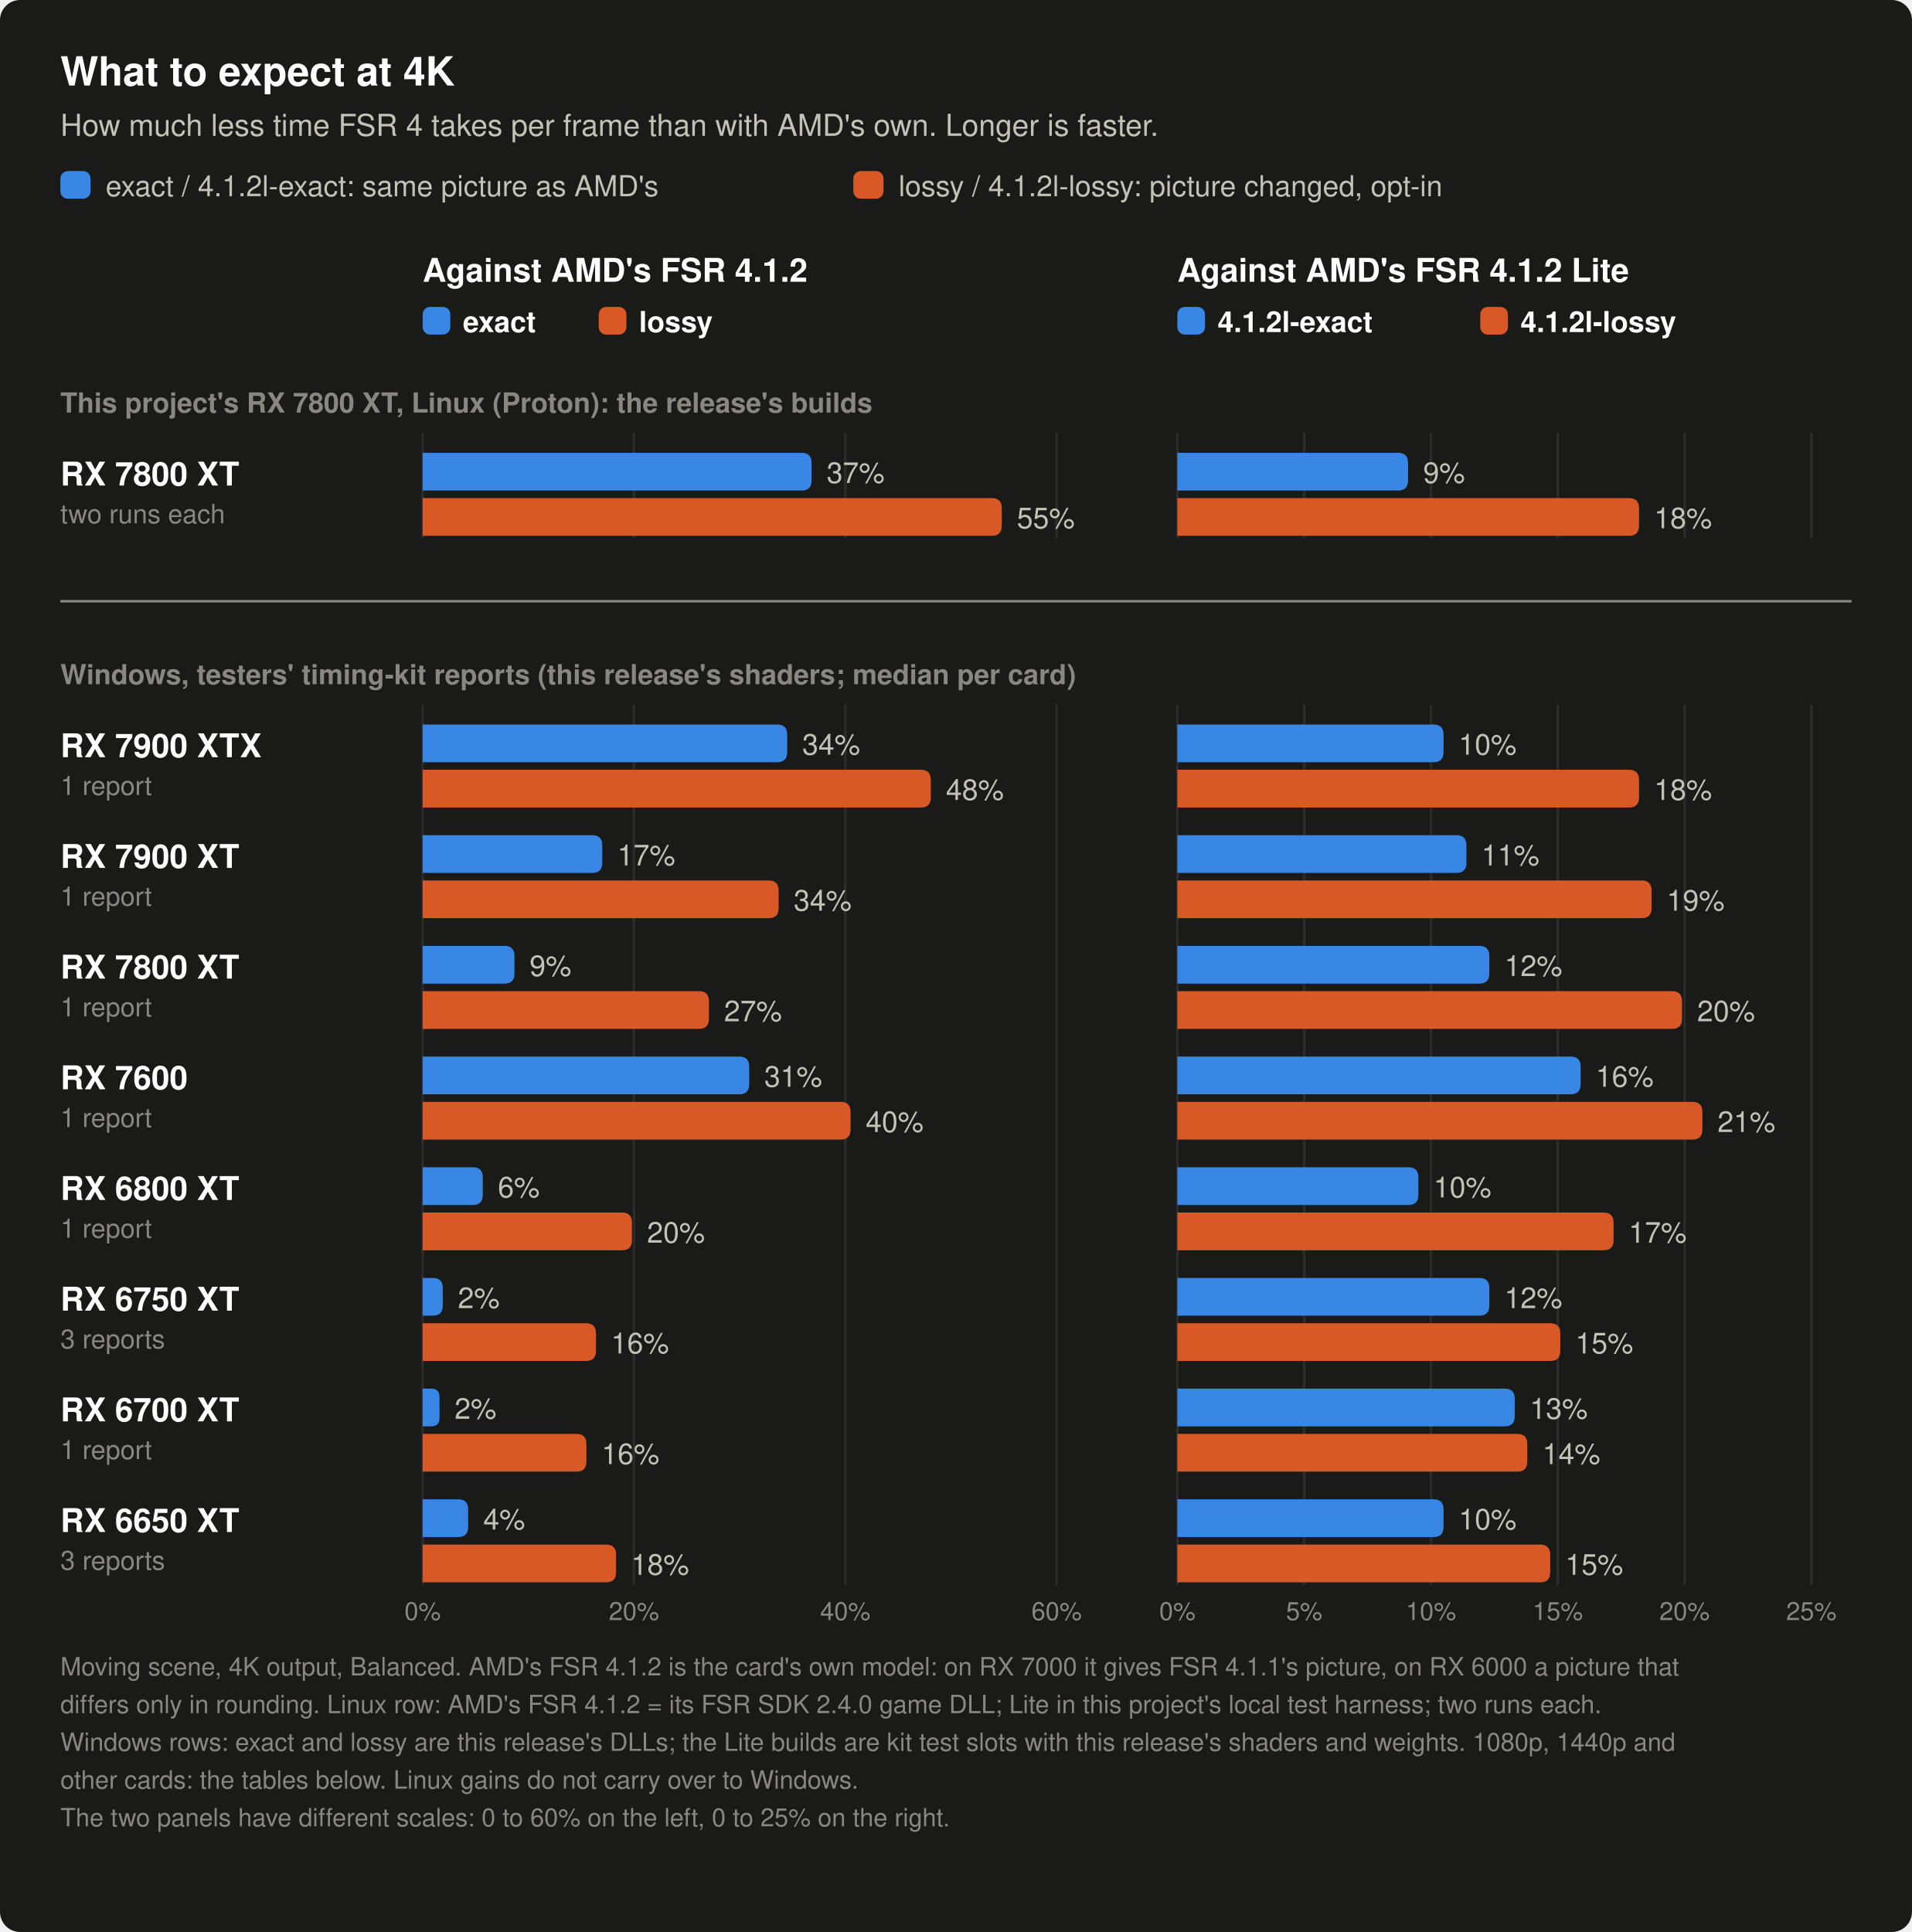
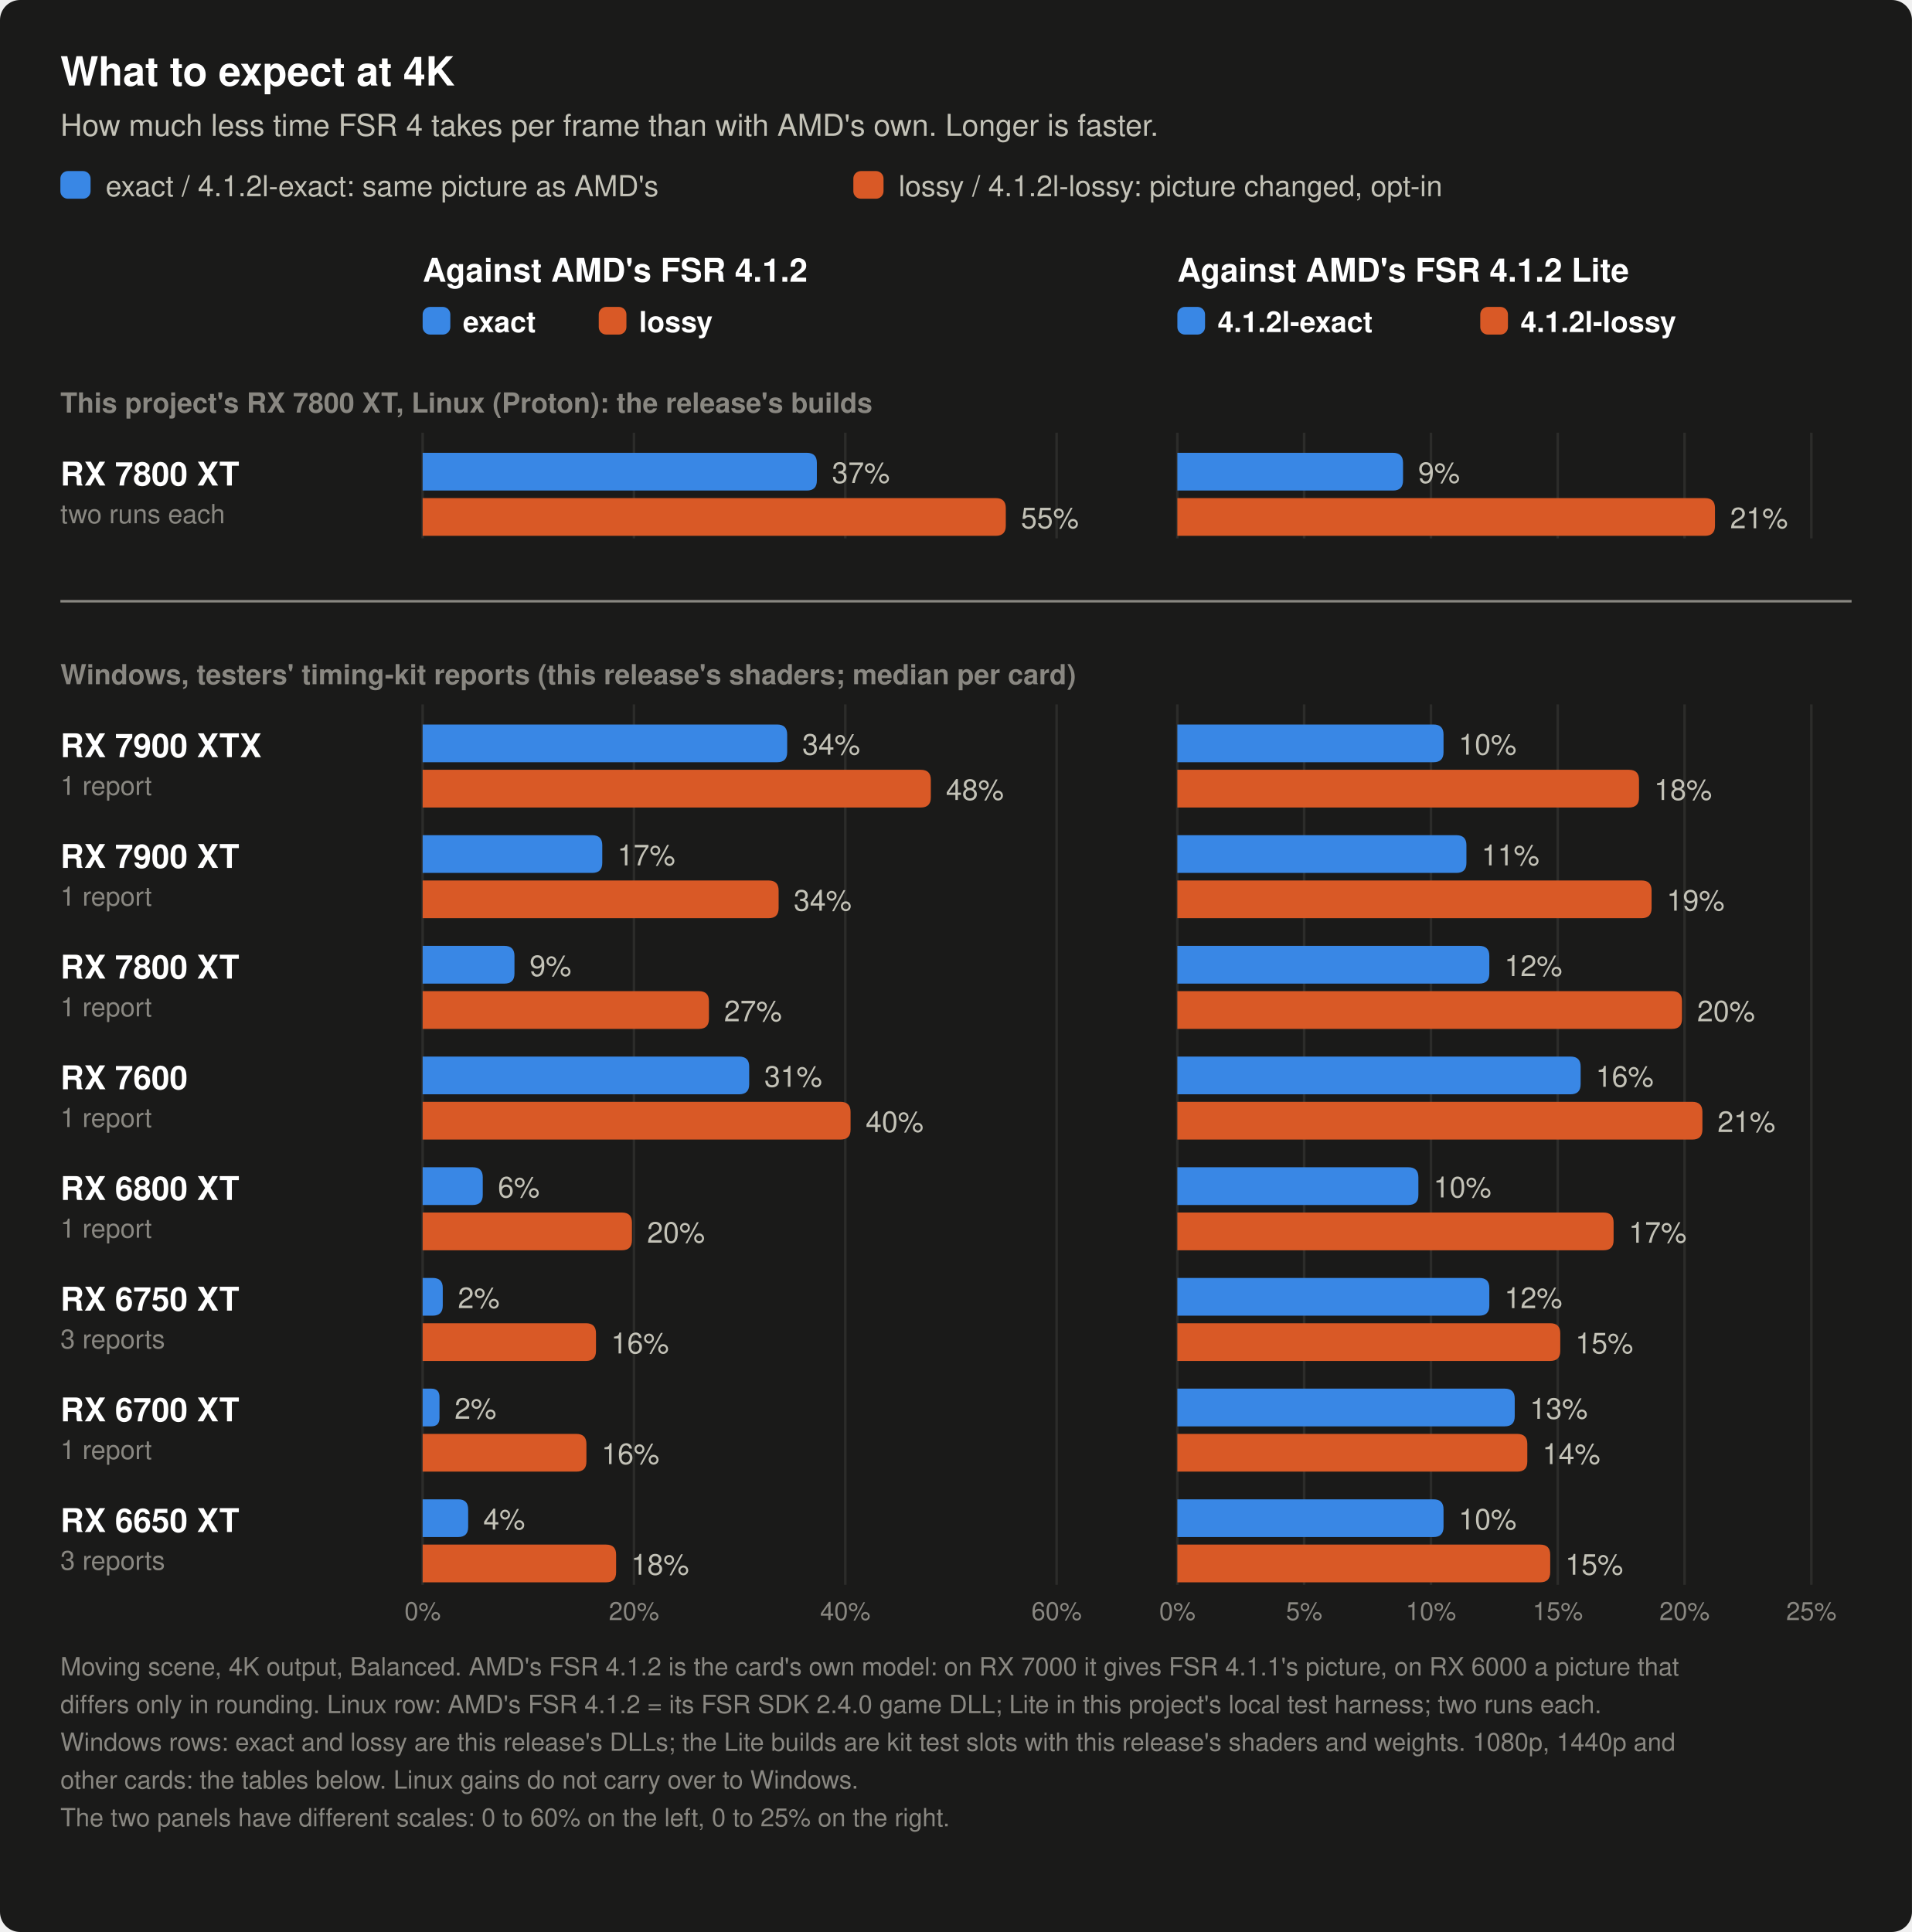
- <svg xmlns="http://www.w3.org/2000/svg" width="760" height="768" viewBox="0 0 760 768" role="img" aria-label="What to expect at 4K: how much less time FSR 4 takes per frame with this project's builds than with AMD's own, card by card, moving scene, Balanced. RX 7800 XT, Linux (this project): exact 37%, lossy 55% less time than AMD's FSR 4.1.2; 4.1.2l-exact 9%, 4.1.2l-lossy 18% less than AMD's Lite. RX 7900 XTX, Windows (1 report): exact 34%, lossy 48% less time than AMD's FSR 4.1.2; 4.1.2l-exact 10%, 4.1.2l-lossy 18% less than AMD's Lite. RX 7900 XT, Windows (1 report): exact 17%, lossy 34% less time than AMD's FSR 4.1.2; 4.1.2l-exact 11%, 4.1.2l-lossy 19% less than AMD's Lite. RX 7800 XT, Windows (1 report): exact 9%, lossy 27% less time than AMD's FSR 4.1.2; 4.1.2l-exact 12%, 4.1.2l-lossy 20% less than AMD's Lite. RX 7600, Windows (1 report): exact 31%, lossy 40% less time than AMD's FSR 4.1.2; 4.1.2l-exact 16%, 4.1.2l-lossy 21% less than AMD's Lite. RX 6800 XT, Windows (1 report): exact 6%, lossy 20% less time than AMD's FSR 4.1.2; 4.1.2l-exact 10%, 4.1.2l-lossy 17% less than AMD's Lite. RX 6750 XT, Windows (3 reports): exact 2%, lossy 16% less time than AMD's FSR 4.1.2; 4.1.2l-exact 12%, 4.1.2l-lossy 15% less than AMD's Lite. RX 6700 XT, Windows (1 report): exact 2%, lossy 16% less time than AMD's FSR 4.1.2; 4.1.2l-exact 13%, 4.1.2l-lossy 14% less than AMD's Lite. RX 6650 XT, Windows (3 reports): exact 4%, lossy 18% less time than AMD's FSR 4.1.2; 4.1.2l-exact 10%, 4.1.2l-lossy 15% less than AMD's Lite. The Windows rows come from testers' timing-kit reports with this release's shaders. Other resolutions give other numbers.">
+ <svg xmlns="http://www.w3.org/2000/svg" width="760" height="768" viewBox="0 0 760 768" role="img" aria-label="What to expect at 4K: how much less time FSR 4 takes per frame with this project's builds than with AMD's own, card by card, moving scene, Balanced. RX 7800 XT, Linux (this project): exact 37%, lossy 55% less time than AMD's FSR 4.1.2; 4.1.2l-exact 9%, 4.1.2l-lossy 21% less than AMD's Lite. RX 7900 XTX, Windows (1 report): exact 34%, lossy 48% less time than AMD's FSR 4.1.2; 4.1.2l-exact 10%, 4.1.2l-lossy 18% less than AMD's Lite. RX 7900 XT, Windows (1 report): exact 17%, lossy 34% less time than AMD's FSR 4.1.2; 4.1.2l-exact 11%, 4.1.2l-lossy 19% less than AMD's Lite. RX 7800 XT, Windows (1 report): exact 9%, lossy 27% less time than AMD's FSR 4.1.2; 4.1.2l-exact 12%, 4.1.2l-lossy 20% less than AMD's Lite. RX 7600, Windows (1 report): exact 31%, lossy 40% less time than AMD's FSR 4.1.2; 4.1.2l-exact 16%, 4.1.2l-lossy 21% less than AMD's Lite. RX 6800 XT, Windows (1 report): exact 6%, lossy 20% less time than AMD's FSR 4.1.2; 4.1.2l-exact 10%, 4.1.2l-lossy 17% less than AMD's Lite. RX 6750 XT, Windows (3 reports): exact 2%, lossy 16% less time than AMD's FSR 4.1.2; 4.1.2l-exact 12%, 4.1.2l-lossy 15% less than AMD's Lite. RX 6700 XT, Windows (1 report): exact 2%, lossy 16% less time than AMD's FSR 4.1.2; 4.1.2l-exact 13%, 4.1.2l-lossy 14% less than AMD's Lite. RX 6650 XT, Windows (3 reports): exact 4%, lossy 18% less time than AMD's FSR 4.1.2; 4.1.2l-exact 10%, 4.1.2l-lossy 15% less than AMD's Lite. The Windows rows come from testers' timing-kit reports with this release's shaders. Other resolutions give other numbers.">
  <rect width="760" height="768" rx="8" fill="#1a1a19" />
  <text x="24.0" y="34.0" font-family="-apple-system, 'Segoe UI', Helvetica, Arial, sans-serif" font-size="16" font-weight="600" text-anchor="start" fill="#ffffff">What to expect at 4K</text>
  <text x="24.0" y="54.0" font-family="-apple-system, 'Segoe UI', Helvetica, Arial, sans-serif" font-size="12" text-anchor="start" fill="#c3c2b7">How much less time FSR 4 takes per frame than with AMD's own. Longer is faster.</text>
  <rect x="24" y="68" width="12" height="11" rx="3" fill="#3987e5" />
  <text x="42.0" y="78.0" font-family="-apple-system, 'Segoe UI', Helvetica, Arial, sans-serif" font-size="11.5" text-anchor="start" fill="#c3c2b7">exact / 4.1.2l-exact: same picture as AMD's</text>
  <rect x="339.2" y="68" width="12" height="11" rx="3" fill="#d95926" />
  <text x="357.2" y="78.0" font-family="-apple-system, 'Segoe UI', Helvetica, Arial, sans-serif" font-size="11.5" text-anchor="start" fill="#c3c2b7">lossy / 4.1.2l-lossy: picture changed, opt-in</text>
  <text x="168.0" y="112.0" font-family="-apple-system, 'Segoe UI', Helvetica, Arial, sans-serif" font-size="13" font-weight="600" text-anchor="start" fill="#ffffff">Against AMD's FSR 4.1.2</text>
  <rect x="168" y="122" width="11" height="11" rx="3" fill="#3987e5" />
  <text x="184.0" y="132.0" font-family="-apple-system, 'Segoe UI', Helvetica, Arial, sans-serif" font-size="11.5" font-weight="600" text-anchor="start" fill="#ffffff">exact</text>
  <rect x="238.0" y="122" width="11" height="11" rx="3" fill="#d95926" />
  <text x="254.0" y="132.0" font-family="-apple-system, 'Segoe UI', Helvetica, Arial, sans-serif" font-size="11.5" font-weight="600" text-anchor="start" fill="#ffffff">lossy</text>
  <text x="468.0" y="112.0" font-family="-apple-system, 'Segoe UI', Helvetica, Arial, sans-serif" font-size="13" font-weight="600" text-anchor="start" fill="#ffffff">Against AMD's FSR 4.1.2 Lite</text>
  <rect x="468" y="122" width="11" height="11" rx="3" fill="#3987e5" />
  <text x="484.0" y="132.0" font-family="-apple-system, 'Segoe UI', Helvetica, Arial, sans-serif" font-size="11.5" font-weight="600" text-anchor="start" fill="#ffffff">4.1.2l-exact</text>
  <rect x="588.4" y="122" width="11" height="11" rx="3" fill="#d95926" />
  <text x="604.4" y="132.0" font-family="-apple-system, 'Segoe UI', Helvetica, Arial, sans-serif" font-size="11.5" font-weight="600" text-anchor="start" fill="#ffffff">4.1.2l-lossy</text>
  <text x="24.0" y="164.0" font-family="-apple-system, 'Segoe UI', Helvetica, Arial, sans-serif" font-size="11" font-weight="600" text-anchor="start" fill="#898781">This project's RX 7800 XT, Linux (Proton): the release's builds</text>
  <line x1="168.0" y1="172" x2="168.0" y2="214" stroke="#2c2c2a" stroke-width="1" />
  <line x1="168.0" y1="280" x2="168.0" y2="630" stroke="#2c2c2a" stroke-width="1" />
  <text x="168.0" y="644.0" font-family="-apple-system, 'Segoe UI', Helvetica, Arial, sans-serif" font-size="10" text-anchor="middle" fill="#898781">0%</text>
  <line x1="252.0" y1="172" x2="252.0" y2="214" stroke="#2c2c2a" stroke-width="1" />
  <line x1="252.0" y1="280" x2="252.0" y2="630" stroke="#2c2c2a" stroke-width="1" />
  <text x="252.0" y="644.0" font-family="-apple-system, 'Segoe UI', Helvetica, Arial, sans-serif" font-size="10" text-anchor="middle" fill="#898781">20%</text>
  <line x1="336.0" y1="172" x2="336.0" y2="214" stroke="#2c2c2a" stroke-width="1" />
  <line x1="336.0" y1="280" x2="336.0" y2="630" stroke="#2c2c2a" stroke-width="1" />
  <text x="336.0" y="644.0" font-family="-apple-system, 'Segoe UI', Helvetica, Arial, sans-serif" font-size="10" text-anchor="middle" fill="#898781">40%</text>
  <line x1="420.0" y1="172" x2="420.0" y2="214" stroke="#2c2c2a" stroke-width="1" />
  <line x1="420.0" y1="280" x2="420.0" y2="630" stroke="#2c2c2a" stroke-width="1" />
  <text x="420.0" y="644.0" font-family="-apple-system, 'Segoe UI', Helvetica, Arial, sans-serif" font-size="10" text-anchor="middle" fill="#898781">60%</text>
  <line x1="468.0" y1="172" x2="468.0" y2="214" stroke="#2c2c2a" stroke-width="1" />
  <line x1="468.0" y1="280" x2="468.0" y2="630" stroke="#2c2c2a" stroke-width="1" />
  <text x="468.0" y="644.0" font-family="-apple-system, 'Segoe UI', Helvetica, Arial, sans-serif" font-size="10" text-anchor="middle" fill="#898781">0%</text>
  <line x1="518.4" y1="172" x2="518.4" y2="214" stroke="#2c2c2a" stroke-width="1" />
  <line x1="518.4" y1="280" x2="518.4" y2="630" stroke="#2c2c2a" stroke-width="1" />
  <text x="518.4" y="644.0" font-family="-apple-system, 'Segoe UI', Helvetica, Arial, sans-serif" font-size="10" text-anchor="middle" fill="#898781">5%</text>
  <line x1="568.8" y1="172" x2="568.8" y2="214" stroke="#2c2c2a" stroke-width="1" />
  <line x1="568.8" y1="280" x2="568.8" y2="630" stroke="#2c2c2a" stroke-width="1" />
  <text x="568.8" y="644.0" font-family="-apple-system, 'Segoe UI', Helvetica, Arial, sans-serif" font-size="10" text-anchor="middle" fill="#898781">10%</text>
  <line x1="619.2" y1="172" x2="619.2" y2="214" stroke="#2c2c2a" stroke-width="1" />
  <line x1="619.2" y1="280" x2="619.2" y2="630" stroke="#2c2c2a" stroke-width="1" />
  <text x="619.2" y="644.0" font-family="-apple-system, 'Segoe UI', Helvetica, Arial, sans-serif" font-size="10" text-anchor="middle" fill="#898781">15%</text>
  <line x1="669.6" y1="172" x2="669.6" y2="214" stroke="#2c2c2a" stroke-width="1" />
  <line x1="669.6" y1="280" x2="669.6" y2="630" stroke="#2c2c2a" stroke-width="1" />
  <text x="669.6" y="644.0" font-family="-apple-system, 'Segoe UI', Helvetica, Arial, sans-serif" font-size="10" text-anchor="middle" fill="#898781">20%</text>
  <line x1="720.0" y1="172" x2="720.0" y2="214" stroke="#2c2c2a" stroke-width="1" />
  <line x1="720.0" y1="280" x2="720.0" y2="630" stroke="#2c2c2a" stroke-width="1" />
  <text x="720.0" y="644.0" font-family="-apple-system, 'Segoe UI', Helvetica, Arial, sans-serif" font-size="10" text-anchor="middle" fill="#898781">25%</text>
  <line x1="24" y1="239" x2="736" y2="239" stroke="#898781" stroke-width="1" />
  <text x="24.0" y="272.0" font-family="-apple-system, 'Segoe UI', Helvetica, Arial, sans-serif" font-size="11" font-weight="600" text-anchor="start" fill="#898781">Windows, testers' timing-kit reports (this release's shaders; median per card)</text>
  <text x="24.0" y="193.0" font-family="-apple-system, 'Segoe UI', Helvetica, Arial, sans-serif" font-size="13" font-weight="600" text-anchor="start" fill="#ffffff">RX 7800 XT</text>
  <text x="24.0" y="208.0" font-family="-apple-system, 'Segoe UI', Helvetica, Arial, sans-serif" font-size="10.5" text-anchor="start" fill="#898781">two runs each</text>
-   <path d="M168,180 H318.6 Q322.6,180 322.6,184 V191 Q322.6,195 318.6,195 H168 Z" fill="#3987e5" />
-   <text x="328.6" y="192.0" font-family="-apple-system, 'Segoe UI', Helvetica, Arial, sans-serif" font-size="11.5" text-anchor="start" fill="#c3c2b7">37%</text>
-   <path d="M168,198 H394.2 Q398.2,198 398.2,202 V209 Q398.2,213 394.2,213 H168 Z" fill="#d95926" />
-   <text x="404.2" y="210.0" font-family="-apple-system, 'Segoe UI', Helvetica, Arial, sans-serif" font-size="11.5" text-anchor="start" fill="#c3c2b7">55%</text>
-   <path d="M468,180 H555.7 Q559.7,180 559.7,184 V191 Q559.7,195 555.7,195 H468 Z" fill="#3987e5" />
-   <text x="565.7" y="192.0" font-family="-apple-system, 'Segoe UI', Helvetica, Arial, sans-serif" font-size="11.5" text-anchor="start" fill="#c3c2b7">9%</text>
-   <path d="M468,198 H647.5 Q651.5,198 651.5,202 V209 Q651.5,213 647.5,213 H468 Z" fill="#d95926" />
-   <text x="657.5" y="210.0" font-family="-apple-system, 'Segoe UI', Helvetica, Arial, sans-serif" font-size="11.5" text-anchor="start" fill="#c3c2b7">18%</text>
+   <path d="M168,180 H320.7 Q324.7,180 324.7,184 V191 Q324.7,195 320.7,195 H168 Z" fill="#3987e5" />
+   <text x="330.7" y="192.0" font-family="-apple-system, 'Segoe UI', Helvetica, Arial, sans-serif" font-size="11.5" text-anchor="start" fill="#c3c2b7">37%</text>
+   <path d="M168,198 H395.8 Q399.8,198 399.8,202 V209 Q399.8,213 395.8,213 H168 Z" fill="#d95926" />
+   <text x="405.8" y="210.0" font-family="-apple-system, 'Segoe UI', Helvetica, Arial, sans-serif" font-size="11.5" text-anchor="start" fill="#c3c2b7">55%</text>
+   <path d="M468,180 H553.7 Q557.7,180 557.7,184 V191 Q557.7,195 553.7,195 H468 Z" fill="#3987e5" />
+   <text x="563.7" y="192.0" font-family="-apple-system, 'Segoe UI', Helvetica, Arial, sans-serif" font-size="11.5" text-anchor="start" fill="#c3c2b7">9%</text>
+   <path d="M468,198 H677.7 Q681.7,198 681.7,202 V209 Q681.7,213 677.7,213 H468 Z" fill="#d95926" />
+   <text x="687.7" y="210.0" font-family="-apple-system, 'Segoe UI', Helvetica, Arial, sans-serif" font-size="11.5" text-anchor="start" fill="#c3c2b7">21%</text>
  <text x="24.0" y="301.0" font-family="-apple-system, 'Segoe UI', Helvetica, Arial, sans-serif" font-size="13" font-weight="600" text-anchor="start" fill="#ffffff">RX 7900 XTX</text>
  <text x="24.0" y="316.0" font-family="-apple-system, 'Segoe UI', Helvetica, Arial, sans-serif" font-size="10.5" text-anchor="start" fill="#898781">1 report</text>
  <path d="M168,288 H308.9 Q312.9,288 312.9,292 V299 Q312.9,303 308.9,303 H168 Z" fill="#3987e5" />
  <text x="318.9" y="300.0" font-family="-apple-system, 'Segoe UI', Helvetica, Arial, sans-serif" font-size="11.5" text-anchor="start" fill="#c3c2b7">34%</text>
  <path d="M168,306 H366.0 Q370.0,306 370.0,310 V317 Q370.0,321 366.0,321 H168 Z" fill="#d95926" />
  <text x="376.0" y="318.0" font-family="-apple-system, 'Segoe UI', Helvetica, Arial, sans-serif" font-size="11.5" text-anchor="start" fill="#c3c2b7">48%</text>
  <path d="M468,288 H569.8 Q573.8,288 573.8,292 V299 Q573.8,303 569.8,303 H468 Z" fill="#3987e5" />
  <text x="579.8" y="300.0" font-family="-apple-system, 'Segoe UI', Helvetica, Arial, sans-serif" font-size="11.5" text-anchor="start" fill="#c3c2b7">10%</text>
  <path d="M468,306 H647.5 Q651.5,306 651.5,310 V317 Q651.5,321 647.5,321 H468 Z" fill="#d95926" />
  <text x="657.5" y="318.0" font-family="-apple-system, 'Segoe UI', Helvetica, Arial, sans-serif" font-size="11.5" text-anchor="start" fill="#c3c2b7">18%</text>
  <text x="24.0" y="345.0" font-family="-apple-system, 'Segoe UI', Helvetica, Arial, sans-serif" font-size="13" font-weight="600" text-anchor="start" fill="#ffffff">RX 7900 XT</text>
  <text x="24.0" y="360.0" font-family="-apple-system, 'Segoe UI', Helvetica, Arial, sans-serif" font-size="10.5" text-anchor="start" fill="#898781">1 report</text>
  <path d="M168,332 H235.4 Q239.4,332 239.4,336 V343 Q239.4,347 235.4,347 H168 Z" fill="#3987e5" />
  <text x="245.4" y="344.0" font-family="-apple-system, 'Segoe UI', Helvetica, Arial, sans-serif" font-size="11.5" text-anchor="start" fill="#c3c2b7">17%</text>
  <path d="M168,350 H305.5 Q309.5,350 309.5,354 V361 Q309.5,365 305.5,365 H168 Z" fill="#d95926" />
  <text x="315.5" y="362.0" font-family="-apple-system, 'Segoe UI', Helvetica, Arial, sans-serif" font-size="11.5" text-anchor="start" fill="#c3c2b7">34%</text>
  <path d="M468,332 H578.9 Q582.9,332 582.9,336 V343 Q582.9,347 578.9,347 H468 Z" fill="#3987e5" />
  <text x="588.9" y="344.0" font-family="-apple-system, 'Segoe UI', Helvetica, Arial, sans-serif" font-size="11.5" text-anchor="start" fill="#c3c2b7">11%</text>
  <path d="M468,350 H652.5 Q656.5,350 656.5,354 V361 Q656.5,365 652.5,365 H468 Z" fill="#d95926" />
  <text x="662.5" y="362.0" font-family="-apple-system, 'Segoe UI', Helvetica, Arial, sans-serif" font-size="11.5" text-anchor="start" fill="#c3c2b7">19%</text>
  <text x="24.0" y="389.0" font-family="-apple-system, 'Segoe UI', Helvetica, Arial, sans-serif" font-size="13" font-weight="600" text-anchor="start" fill="#ffffff">RX 7800 XT</text>
  <text x="24.0" y="404.0" font-family="-apple-system, 'Segoe UI', Helvetica, Arial, sans-serif" font-size="10.5" text-anchor="start" fill="#898781">1 report</text>
  <path d="M168,376 H200.5 Q204.5,376 204.5,380 V387 Q204.5,391 200.5,391 H168 Z" fill="#3987e5" />
  <text x="210.5" y="388.0" font-family="-apple-system, 'Segoe UI', Helvetica, Arial, sans-serif" font-size="11.5" text-anchor="start" fill="#c3c2b7">9%</text>
  <path d="M168,394 H277.8 Q281.8,394 281.8,398 V405 Q281.8,409 277.8,409 H168 Z" fill="#d95926" />
  <text x="287.8" y="406.0" font-family="-apple-system, 'Segoe UI', Helvetica, Arial, sans-serif" font-size="11.5" text-anchor="start" fill="#c3c2b7">27%</text>
  <path d="M468,376 H588.0 Q592.0,376 592.0,380 V387 Q592.0,391 588.0,391 H468 Z" fill="#3987e5" />
  <text x="598.0" y="388.0" font-family="-apple-system, 'Segoe UI', Helvetica, Arial, sans-serif" font-size="11.5" text-anchor="start" fill="#c3c2b7">12%</text>
  <path d="M468,394 H664.6 Q668.6,394 668.6,398 V405 Q668.6,409 664.6,409 H468 Z" fill="#d95926" />
  <text x="674.6" y="406.0" font-family="-apple-system, 'Segoe UI', Helvetica, Arial, sans-serif" font-size="11.5" text-anchor="start" fill="#c3c2b7">20%</text>
  <text x="24.0" y="433.0" font-family="-apple-system, 'Segoe UI', Helvetica, Arial, sans-serif" font-size="13" font-weight="600" text-anchor="start" fill="#ffffff">RX 7600</text>
  <text x="24.0" y="448.0" font-family="-apple-system, 'Segoe UI', Helvetica, Arial, sans-serif" font-size="10.5" text-anchor="start" fill="#898781">1 report</text>
  <path d="M168,420 H293.8 Q297.8,420 297.8,424 V431 Q297.8,435 293.8,435 H168 Z" fill="#3987e5" />
  <text x="303.8" y="432.0" font-family="-apple-system, 'Segoe UI', Helvetica, Arial, sans-serif" font-size="11.5" text-anchor="start" fill="#c3c2b7">31%</text>
  <path d="M168,438 H334.1 Q338.1,438 338.1,442 V449 Q338.1,453 334.1,453 H168 Z" fill="#d95926" />
  <text x="344.1" y="450.0" font-family="-apple-system, 'Segoe UI', Helvetica, Arial, sans-serif" font-size="11.5" text-anchor="start" fill="#c3c2b7">40%</text>
  <path d="M468,420 H624.3 Q628.3,420 628.3,424 V431 Q628.3,435 624.3,435 H468 Z" fill="#3987e5" />
  <text x="634.3" y="432.0" font-family="-apple-system, 'Segoe UI', Helvetica, Arial, sans-serif" font-size="11.5" text-anchor="start" fill="#c3c2b7">16%</text>
  <path d="M468,438 H672.7 Q676.7,438 676.7,442 V449 Q676.7,453 672.7,453 H468 Z" fill="#d95926" />
  <text x="682.7" y="450.0" font-family="-apple-system, 'Segoe UI', Helvetica, Arial, sans-serif" font-size="11.5" text-anchor="start" fill="#c3c2b7">21%</text>
  <text x="24.0" y="477.0" font-family="-apple-system, 'Segoe UI', Helvetica, Arial, sans-serif" font-size="13" font-weight="600" text-anchor="start" fill="#ffffff">RX 6800 XT</text>
  <text x="24.0" y="492.0" font-family="-apple-system, 'Segoe UI', Helvetica, Arial, sans-serif" font-size="10.5" text-anchor="start" fill="#898781">1 report</text>
  <path d="M168,464 H187.9 Q191.9,464 191.9,468 V475 Q191.9,479 187.9,479 H168 Z" fill="#3987e5" />
  <text x="197.9" y="476.0" font-family="-apple-system, 'Segoe UI', Helvetica, Arial, sans-serif" font-size="11.5" text-anchor="start" fill="#c3c2b7">6%</text>
  <path d="M168,482 H247.2 Q251.2,482 251.2,486 V493 Q251.2,497 247.2,497 H168 Z" fill="#d95926" />
  <text x="257.2" y="494.0" font-family="-apple-system, 'Segoe UI', Helvetica, Arial, sans-serif" font-size="11.5" text-anchor="start" fill="#c3c2b7">20%</text>
  <path d="M468,464 H559.8 Q563.8,464 563.8,468 V475 Q563.8,479 559.8,479 H468 Z" fill="#3987e5" />
  <text x="569.8" y="476.0" font-family="-apple-system, 'Segoe UI', Helvetica, Arial, sans-serif" font-size="11.5" text-anchor="start" fill="#c3c2b7">10%</text>
  <path d="M468,482 H637.4 Q641.4,482 641.4,486 V493 Q641.4,497 637.4,497 H468 Z" fill="#d95926" />
  <text x="647.4" y="494.0" font-family="-apple-system, 'Segoe UI', Helvetica, Arial, sans-serif" font-size="11.5" text-anchor="start" fill="#c3c2b7">17%</text>
  <text x="24.0" y="521.0" font-family="-apple-system, 'Segoe UI', Helvetica, Arial, sans-serif" font-size="13" font-weight="600" text-anchor="start" fill="#ffffff">RX 6750 XT</text>
  <text x="24.0" y="536.0" font-family="-apple-system, 'Segoe UI', Helvetica, Arial, sans-serif" font-size="10.5" text-anchor="start" fill="#898781">3 reports</text>
  <path d="M168,508 H172.0 Q176.0,508 176.0,511.99 V519.01 Q176.0,523 172.0,523 H168 Z" fill="#3987e5" />
  <text x="182.0" y="520.0" font-family="-apple-system, 'Segoe UI', Helvetica, Arial, sans-serif" font-size="11.5" text-anchor="start" fill="#c3c2b7">2%</text>
  <path d="M168,526 H232.9 Q236.9,526 236.9,530 V537 Q236.9,541 232.9,541 H168 Z" fill="#d95926" />
  <text x="242.9" y="538.0" font-family="-apple-system, 'Segoe UI', Helvetica, Arial, sans-serif" font-size="11.5" text-anchor="start" fill="#c3c2b7">16%</text>
  <path d="M468,508 H588.0 Q592.0,508 592.0,512 V519 Q592.0,523 588.0,523 H468 Z" fill="#3987e5" />
  <text x="598.0" y="520.0" font-family="-apple-system, 'Segoe UI', Helvetica, Arial, sans-serif" font-size="11.5" text-anchor="start" fill="#c3c2b7">12%</text>
  <path d="M468,526 H616.2 Q620.2,526 620.2,530 V537 Q620.2,541 616.2,541 H468 Z" fill="#d95926" />
  <text x="626.2" y="538.0" font-family="-apple-system, 'Segoe UI', Helvetica, Arial, sans-serif" font-size="11.5" text-anchor="start" fill="#c3c2b7">15%</text>
  <text x="24.0" y="565.0" font-family="-apple-system, 'Segoe UI', Helvetica, Arial, sans-serif" font-size="13" font-weight="600" text-anchor="start" fill="#ffffff">RX 6700 XT</text>
  <text x="24.0" y="580.0" font-family="-apple-system, 'Segoe UI', Helvetica, Arial, sans-serif" font-size="10.5" text-anchor="start" fill="#898781">1 report</text>
  <path d="M168,552 H171.4 Q174.7,552 174.7,555.36 V563.64 Q174.7,567 171.4,567 H168 Z" fill="#3987e5" />
  <text x="180.7" y="564.0" font-family="-apple-system, 'Segoe UI', Helvetica, Arial, sans-serif" font-size="11.5" text-anchor="start" fill="#c3c2b7">2%</text>
  <path d="M168,570 H229.1 Q233.1,570 233.1,574 V581 Q233.1,585 229.1,585 H168 Z" fill="#d95926" />
  <text x="239.1" y="582.0" font-family="-apple-system, 'Segoe UI', Helvetica, Arial, sans-serif" font-size="11.5" text-anchor="start" fill="#c3c2b7">16%</text>
  <path d="M468,552 H598.1 Q602.1,552 602.1,556 V563 Q602.1,567 598.1,567 H468 Z" fill="#3987e5" />
  <text x="608.1" y="564.0" font-family="-apple-system, 'Segoe UI', Helvetica, Arial, sans-serif" font-size="11.5" text-anchor="start" fill="#c3c2b7">13%</text>
  <path d="M468,570 H603.1 Q607.1,570 607.1,574 V581 Q607.1,585 603.1,585 H468 Z" fill="#d95926" />
  <text x="613.1" y="582.0" font-family="-apple-system, 'Segoe UI', Helvetica, Arial, sans-serif" font-size="11.5" text-anchor="start" fill="#c3c2b7">14%</text>
  <text x="24.0" y="609.0" font-family="-apple-system, 'Segoe UI', Helvetica, Arial, sans-serif" font-size="13" font-weight="600" text-anchor="start" fill="#ffffff">RX 6650 XT</text>
  <text x="24.0" y="624.0" font-family="-apple-system, 'Segoe UI', Helvetica, Arial, sans-serif" font-size="10.5" text-anchor="start" fill="#898781">3 reports</text>
  <path d="M168,596 H182.1 Q186.1,596 186.1,600 V607 Q186.1,611 182.1,611 H168 Z" fill="#3987e5" />
  <text x="192.1" y="608.0" font-family="-apple-system, 'Segoe UI', Helvetica, Arial, sans-serif" font-size="11.5" text-anchor="start" fill="#c3c2b7">4%</text>
  <path d="M168,614 H240.9 Q244.9,614 244.9,618 V625 Q244.9,629 240.9,629 H168 Z" fill="#d95926" />
  <text x="250.9" y="626.0" font-family="-apple-system, 'Segoe UI', Helvetica, Arial, sans-serif" font-size="11.5" text-anchor="start" fill="#c3c2b7">18%</text>
  <path d="M468,596 H569.8 Q573.8,596 573.8,600 V607 Q573.8,611 569.8,611 H468 Z" fill="#3987e5" />
  <text x="579.8" y="608.0" font-family="-apple-system, 'Segoe UI', Helvetica, Arial, sans-serif" font-size="11.5" text-anchor="start" fill="#c3c2b7">10%</text>
  <path d="M468,614 H612.2 Q616.2,614 616.2,618 V625 Q616.2,629 612.2,629 H468 Z" fill="#d95926" />
  <text x="622.2" y="626.0" font-family="-apple-system, 'Segoe UI', Helvetica, Arial, sans-serif" font-size="11.5" text-anchor="start" fill="#c3c2b7">15%</text>
  <text x="24.0" y="666.0" font-family="-apple-system, 'Segoe UI', Helvetica, Arial, sans-serif" font-size="10" text-anchor="start" fill="#898781">Moving scene, 4K output, Balanced. AMD's FSR 4.1.2 is the card's own model: on RX 7000 it gives FSR 4.1.1's picture, on RX 6000 a picture that</text>
  <text x="24.0" y="681.0" font-family="-apple-system, 'Segoe UI', Helvetica, Arial, sans-serif" font-size="10" text-anchor="start" fill="#898781">differs only in rounding. Linux row: AMD's FSR 4.1.2 = its FSR SDK 2.4.0 game DLL; Lite in this project's local test harness; two runs each.</text>
  <text x="24.0" y="696.0" font-family="-apple-system, 'Segoe UI', Helvetica, Arial, sans-serif" font-size="10" text-anchor="start" fill="#898781">Windows rows: exact and lossy are this release's DLLs; the Lite builds are kit test slots with this release's shaders and weights. 1080p, 1440p and</text>
  <text x="24.0" y="711.0" font-family="-apple-system, 'Segoe UI', Helvetica, Arial, sans-serif" font-size="10" text-anchor="start" fill="#898781">other cards: the tables below. Linux gains do not carry over to Windows.</text>
  <text x="24.0" y="726.0" font-family="-apple-system, 'Segoe UI', Helvetica, Arial, sans-serif" font-size="10" text-anchor="start" fill="#898781">The two panels have different scales: 0 to 60% on the left, 0 to 25% on the right.</text>
</svg>
